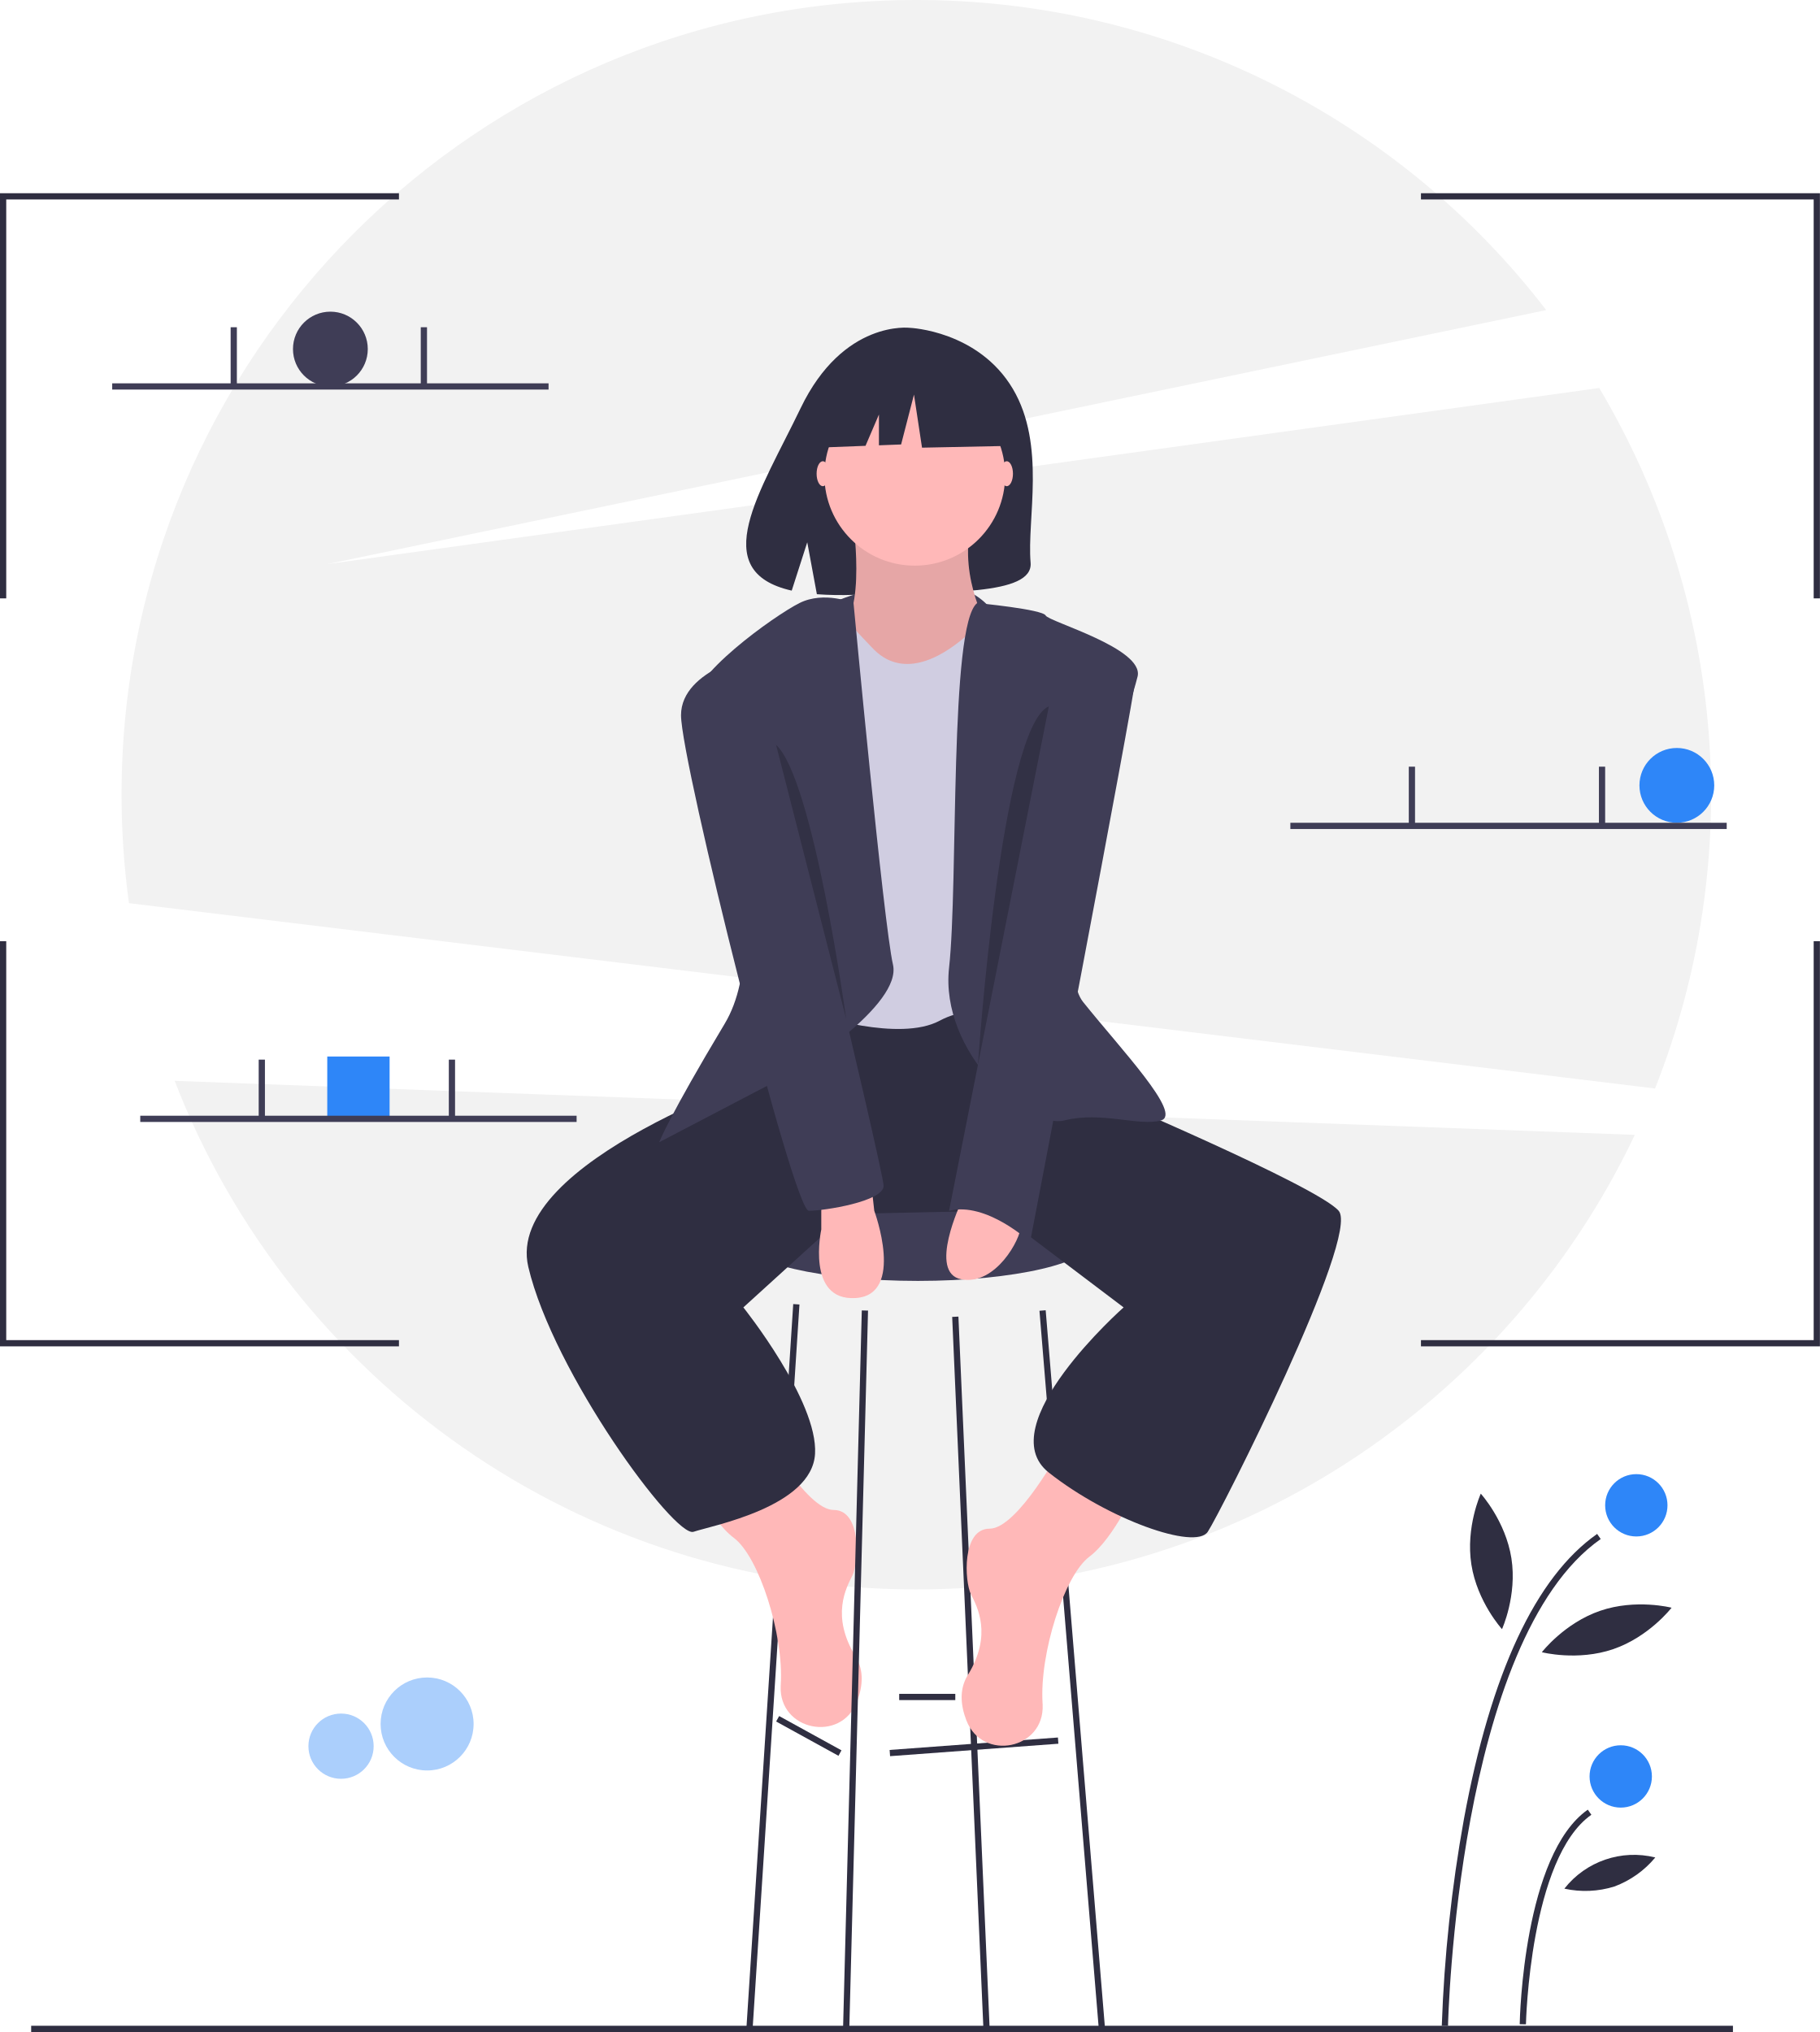
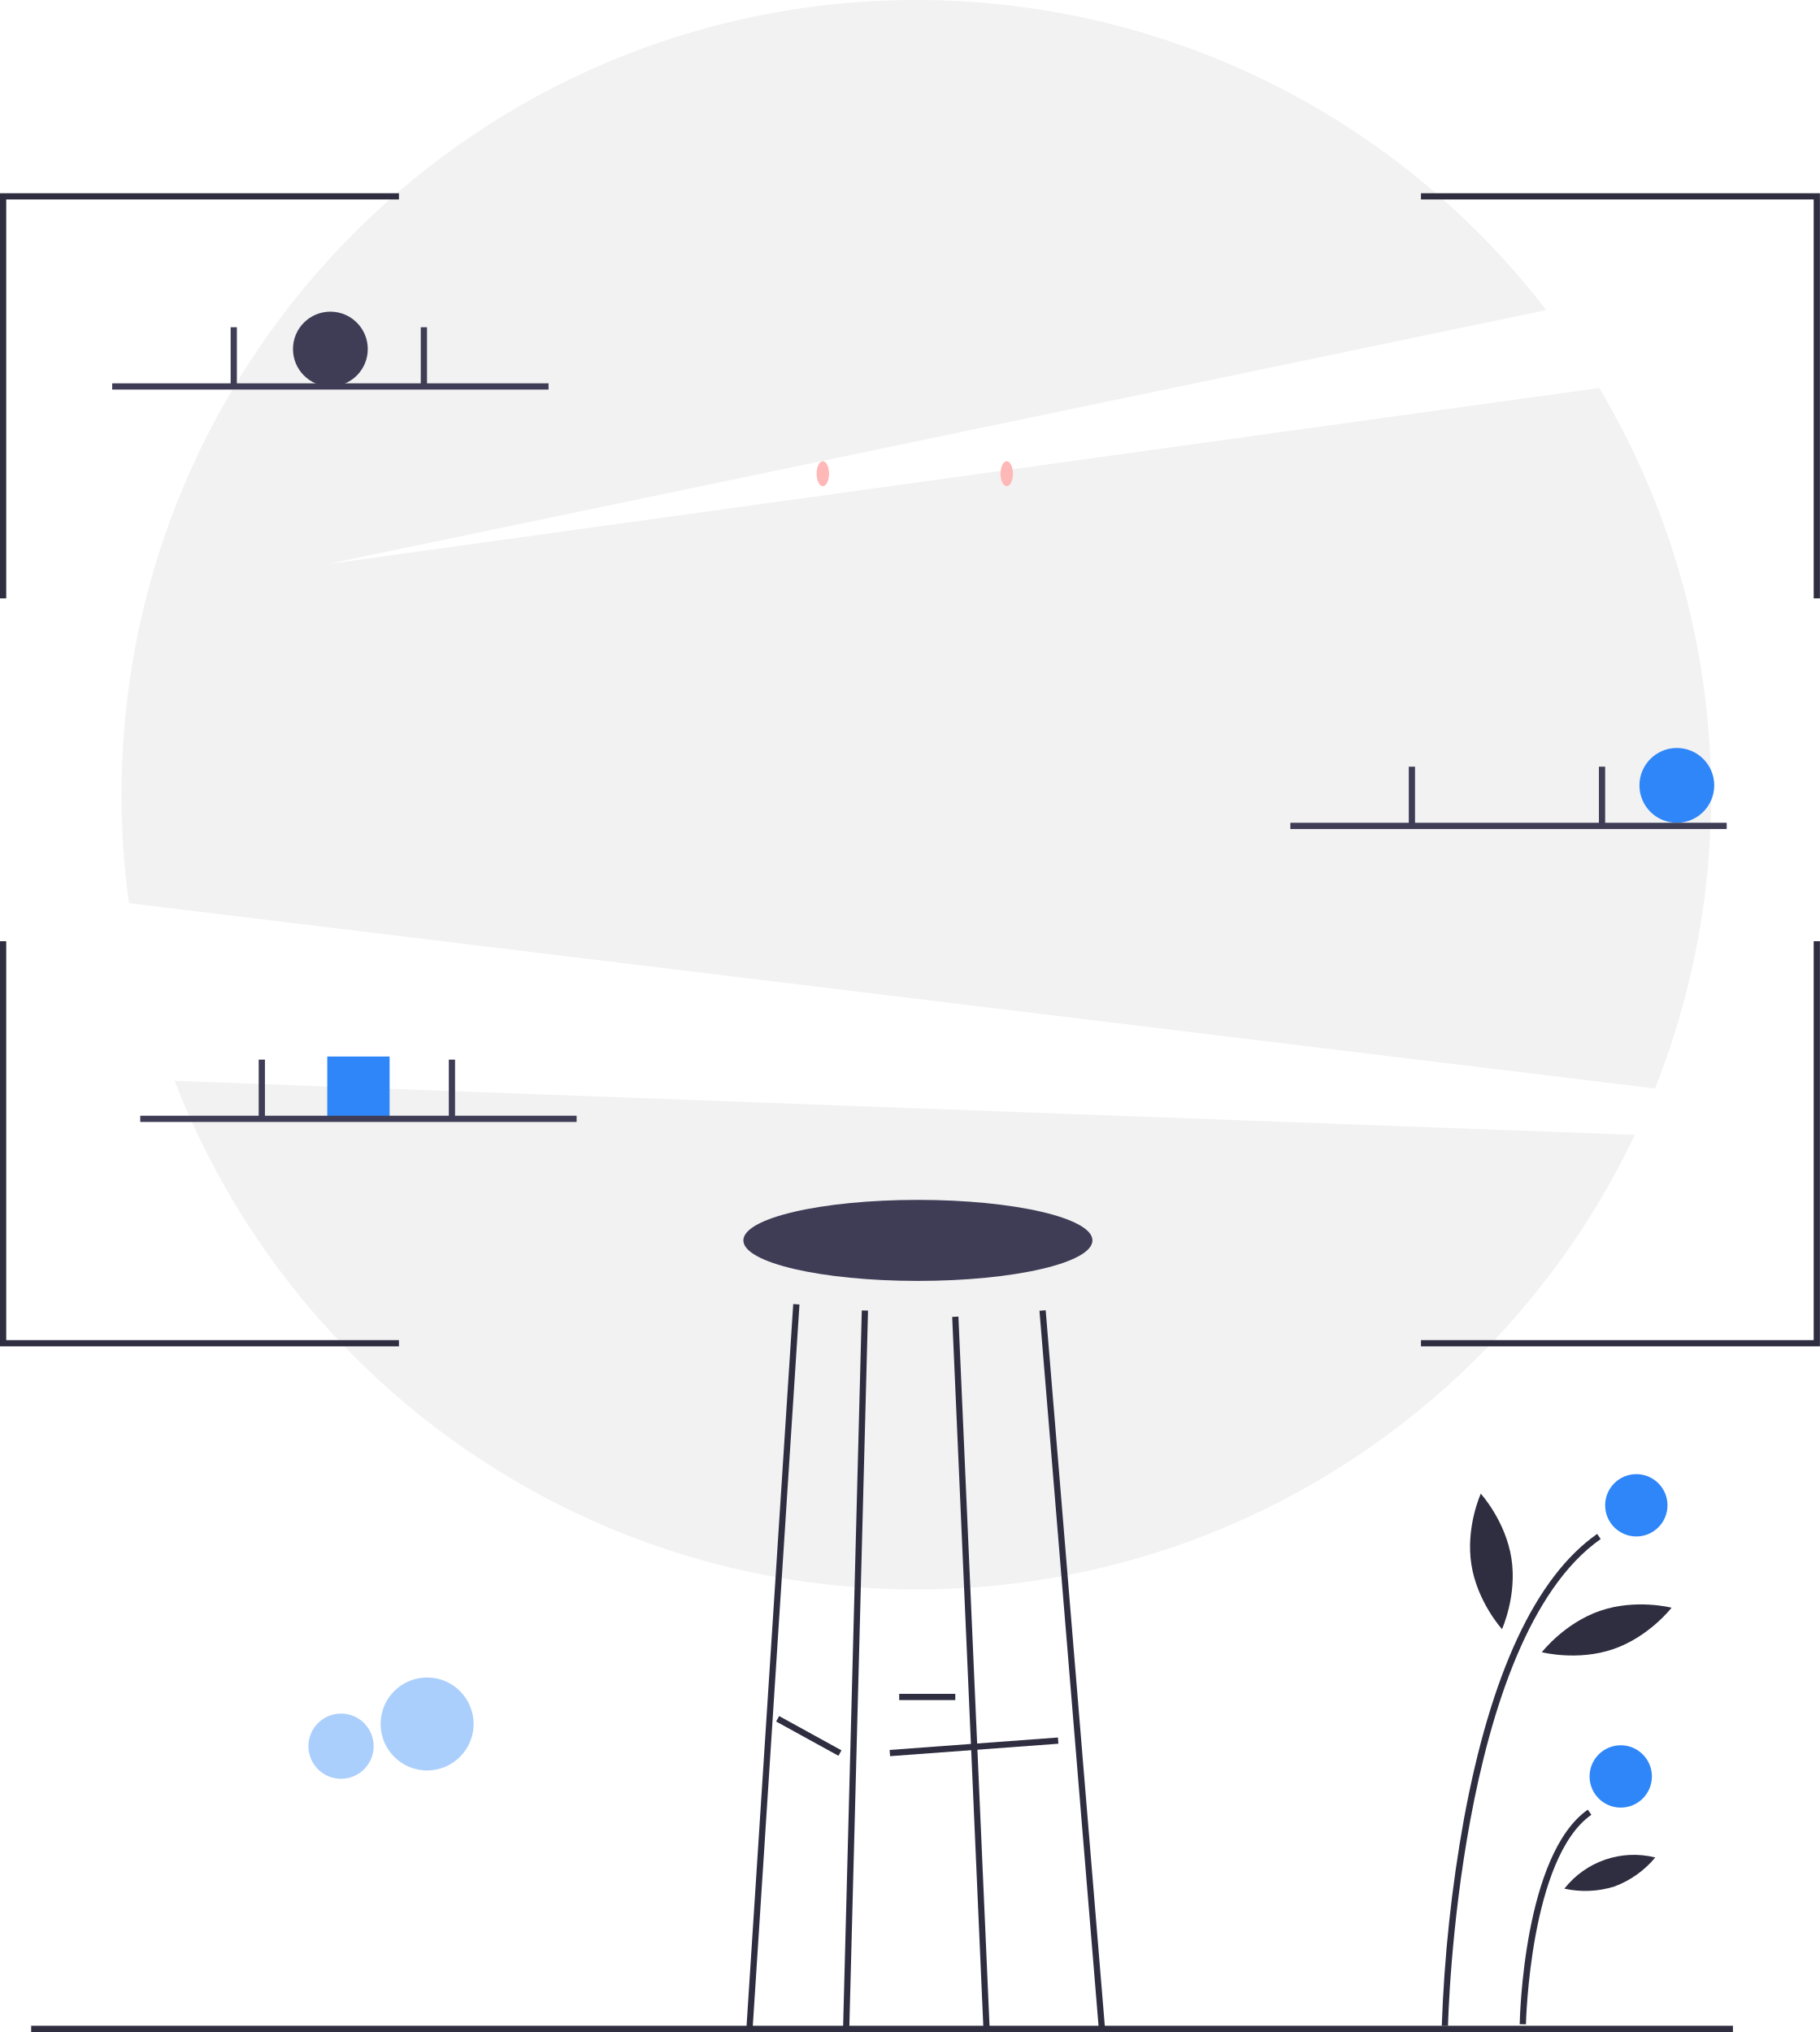
- <svg xmlns="http://www.w3.org/2000/svg" id="fb414a8b-d0ff-4841-818a-532ec941ba8d" data-name="Layer 1" width="583.904" height="652" viewBox="0 0 583.904 652">
-   <circle cx="137.032" cy="553.164" r="14.92" fill="#2e86f8" opacity="0.4" />
-   <circle cx="109.419" cy="560.29" r="10.466" fill="#2e86f8" opacity="0.4" />
-   <path d="M839.05,473.261A255.44,255.44,0,0,0,821.148,248.494L413.048,305l391.09-81.506A254.562,254.562,0,0,0,602.048,124c-140.833,0-255,114.167-255,255a257.189,257.189,0,0,0,2.373,34.797Z" transform="translate(-308.0478 -124)" fill="#f2f2f2" />
-   <path d="M364.092,470.81C400.95,566.274,493.584,634,602.048,634c101.778,0,189.617-59.634,230.515-145.861Z" transform="translate(-308.0478 -124)" fill="#f2f2f2" />
-   <circle cx="106" cy="112" r="12" fill="#3f3d56" />
-   <circle cx="538" cy="252" r="12" fill="#2e86f8" />
-   <rect x="105" y="339" width="20" height="20" fill="#2e86f8" />
-   <path d="M576.048,317s33-14.379,48.5.81S583.048,328,576.048,317Z" transform="translate(-308.0478 -124)" fill="#3f3d56" />
-   <path d="M633.03,248.805c-11.09-18.738-33.03-19.612-33.03-19.612s-21.38-2.734-35.095,25.805c-12.783,26.601-30.426,52.284-2.84,58.511L567.048,298l3.086,16.663a107.934,107.934,0,0,0,11.803.202c29.542-.954,57.677.279,56.771-10.322C637.503,290.451,643.701,266.835,633.03,248.805Z" transform="translate(-308.0478 -124)" fill="#2f2e41" />
-   <ellipse cx="294.5" cy="398" rx="56" ry="13" fill="#3f3d56" />
-   <rect x="593.474" y="683.5" width="54.148" height="2" transform="translate(-356.8371 -76.37339) rotate(-4.22916)" fill="#2f2e41" />
-   <rect x="566.548" y="669.587" width="2" height="22.825" transform="translate(-610.715 726.1078) rotate(-61.18921)" fill="#2f2e41" />
-   <rect x="288.5" y="543.5" width="18" height="2" fill="#2f2e41" />
-   <polygon points="241.498 650.568 239.502 650.432 254.502 418.432 256.498 418.568 241.498 650.568" fill="#2f2e41" />
-   <polygon points="315.501 650.549 305.501 422.549 307.499 422.451 317.499 650.451 315.501 650.549" fill="#2f2e41" />
-   <rect x="651.048" y="544.108" width="2" height="230.783" transform="translate(-360.1285 -68.08069) rotate(-4.72229)" fill="#2f2e41" />
-   <path d="M648.548,588.5s-14,26-23,26-8,17-6,21,7,13-1,26c-2.794,4.541-2.295,9.692-.461,14.473,5.138,13.395,25.124,9.337,24.486-4.996q-.011-.237-.026-.477c-1-16,7-41,15-47s15-22,15-22Z" transform="translate(-308.0478 -124)" fill="#ffb8b8" />
-   <path d="M552.548,582.5s14,26,23,26,8,17,6,21-7,13,1,26c2.794,4.541,2.295,9.692.461,14.473-5.138,13.395-25.124,9.337-24.486-4.996q.011-.237.026-.477c1-16-7-41-15-47s-15-22-15-22Z" transform="translate(-308.0478 -124)" fill="#ffb8b8" />
-   <path d="M563.548,454.5l-6,13s-88,29-80,63,47,87,53,85,38-8,39-25-23-47-23-47l33-30,48.02-1,40.98,31s-43,38-24,53,47,25,51,19,49-95,42-103-78-38-78-38l-19-27-74-4Z" transform="translate(-308.0478 -124)" fill="#2f2e41" />
-   <path d="M581.548,289.5s5,33-5,37,20,21,20,21h17l11-23s-10-18-4-35S581.548,289.5,581.548,289.5Z" transform="translate(-308.0478 -124)" fill="#ffb8b8" />
-   <path d="M581.548,289.5s5,33-5,37,20,21,20,21h17l11-23s-10-18-4-35S581.548,289.5,581.548,289.5Z" transform="translate(-308.0478 -124)" opacity="0.1" />
-   <path d="M574.548,317.5s11,12,13,14,11,13,30-3,21,3,21,3v120s-16-7-29,0-40-2-40-2l-5-124Z" transform="translate(-308.0478 -124)" fill="#d0cde1" />
-   <path d="M581.893,317.5s-9.345-4-17.345,0-36,24-34,33,28,72,10,102-21,38-21,38l44-23s34-21,31-34S581.893,317.5,581.893,317.5Z" transform="translate(-308.0478 -124)" fill="#3f3d56" />
-   <path d="M621.56,317.5s20.988,2,21.988,4,31.5,10.5,29.5,19.5-29.5,89.5-17.5,104.5,32,36,25,38-19-3-31,0-40-22-37-49S612.571,324.5,621.56,317.5Z" transform="translate(-308.0478 -124)" fill="#3f3d56" />
-   <path d="M571.548,508.5v10s-5,23,11,22,6-28,6-28l-1-9Z" transform="translate(-308.0478 -124)" fill="#ffb8b8" />
-   <path d="M616.548,509.5s-11,23,0,25,19-13,19-17S616.548,509.5,616.548,509.5Z" transform="translate(-308.0478 -124)" fill="#ffb8b8" />
-   <polygon points="272.5 650.524 270.5 650.476 276.5 420.476 278.5 420.524 272.5 650.524" fill="#2f2e41" />
-   <ellipse cx="323" cy="152" rx="2" ry="4" fill="#ffb8b8" />
-   <ellipse cx="264" cy="152" rx="2" ry="4" fill="#ffb8b8" />
-   <path d="M648.548,330.5s25,0,24,10-34,182-34,182-14-13-26-10Z" transform="translate(-308.0478 -124)" fill="#3f3d56" />
-   <path d="M551.548,333.5s-25,5-25,20,36,159,41,159,24-3,24-8S551.548,333.5,551.548,333.5Z" transform="translate(-308.0478 -124)" fill="#3f3d56" />
-   <path d="M557.048,363l22.5,87.991S569.048,374,557.048,363Z" transform="translate(-308.0478 -124)" opacity="0.2" />
-   <path d="M644.565,350.636,621.809,465.68S629.082,357.272,644.565,350.636Z" transform="translate(-308.0478 -124)" opacity="0.2" />
-   <circle cx="293.5" cy="152.5" r="29" fill="#ffb8b8" />
-   <polygon points="320.079 122.998 298.403 111.644 268.47 116.289 262.277 143.642 277.693 143.049 282 133 282 142.884 289.114 142.61 293.242 126.611 295.823 143.642 321.112 143.126 320.079 122.998" fill="#2f2e41" />
-   <rect x="10" y="650" width="546" height="2" fill="#2f2e41" />
-   <path d="M772.631,774.02l-2-.039a463.835,463.835,0,0,1,7.1-66.287c8.648-46.881,23.029-77.67,42.743-91.512l1.148,1.637C775.57,650.152,772.654,772.784,772.631,774.02Z" transform="translate(-308.0478 -124)" fill="#2f2e41" />
-   <path d="M797.631,773.541l-2-.039c.043-2.215,1.293-54.414,21.843-68.842l1.148,1.637C798.901,720.143,797.641,773.009,797.631,773.541Z" transform="translate(-308.0478 -124)" fill="#2f2e41" />
-   <circle cx="525" cy="483" r="10" fill="#2e86f8" />
-   <circle cx="520" cy="570" r="10" fill="#2e86f8" />
-   <path d="M792.97,623.995c1.879,12.004-3.019,22.741-3.019,22.741s-7.945-8.726-9.825-20.73,3.019-22.741,3.019-22.741S791.09,611.991,792.97,623.995Z" transform="translate(-308.0478 -124)" fill="#2f2e41" />
-   <path d="M825.657,653.148c-11.493,3.942-22.919.99-22.919.99s7.208-9.344,18.701-13.286,22.919-.99,22.919-.99S837.15,649.206,825.657,653.148Z" transform="translate(-308.0478 -124)" fill="#2f2e41" />
-   <path d="M826.026,729.309a31.134,31.134,0,0,1-16.064.694,28.374,28.374,0,0,1,29.172-10.006A31.134,31.134,0,0,1,826.026,729.309Z" transform="translate(-308.0478 -124)" fill="#2f2e41" />
-   <polygon points="2 192 0 192 0 62 128 62 128 64 2 64 2 192" fill="#2f2e41" />
-   <polygon points="583.904 192 581.904 192 581.904 64 455.904 64 455.904 62 583.904 62 583.904 192" fill="#2f2e41" />
-   <polygon points="2 302 0 302 0 432 128 432 128 430 2 430 2 302" fill="#2f2e41" />
-   <polygon points="583.904 302 581.904 302 581.904 430 455.904 430 455.904 432 583.904 432 583.904 302" fill="#2f2e41" />
-   <rect x="36" y="123" width="140" height="2" fill="#3f3d56" />
-   <rect x="74" y="105" width="2" height="18.5" fill="#3f3d56" />
-   <rect x="135" y="105" width="2" height="18.5" fill="#3f3d56" />
-   <rect x="414" y="264" width="140" height="2" fill="#3f3d56" />
-   <rect x="452" y="246" width="2" height="18.5" fill="#3f3d56" />
-   <rect x="513" y="246" width="2" height="18.5" fill="#3f3d56" />
-   <rect x="45" y="358" width="140" height="2" fill="#3f3d56" />
-   <rect x="83" y="340" width="2" height="18.5" fill="#3f3d56" />
-   <rect x="144" y="340" width="2" height="18.5" fill="#3f3d56" />
+ <svg xmlns="http://www.w3.org/2000/svg" id="fb414a8b-d0ff-4841-818a-532ec941ba8d" data-name="Layer 1" width="583.904" height="652" viewBox="0 0 583.904 652" version="1.1">
+   <defs id="defs119" />
+   <circle cx="137.032" cy="553.164" r="14.92" fill="#2e86f8" opacity="0.4" id="circle4" />
+   <circle cx="109.419" cy="560.29" r="10.466" fill="#2e86f8" opacity="0.4" id="circle6" />
+   <path d="M839.05,473.261A255.44,255.44,0,0,0,821.148,248.494L413.048,305l391.09-81.506A254.562,254.562,0,0,0,602.048,124c-140.833,0-255,114.167-255,255a257.189,257.189,0,0,0,2.373,34.797Z" transform="translate(-308.0478 -124)" fill="#f2f2f2" id="path8" />
+   <path d="M364.092,470.81C400.95,566.274,493.584,634,602.048,634c101.778,0,189.617-59.634,230.515-145.861Z" transform="translate(-308.0478 -124)" fill="#f2f2f2" id="path10" />
+   <circle cx="106" cy="112" r="12" fill="#3f3d56" id="circle12" />
+   <circle cx="538" cy="252" r="12" fill="#2e86f8" id="circle14" />
+   <rect x="105" y="339" width="20" height="20" fill="#2e86f8" id="rect16" />
+   <ellipse cx="294.5" cy="398" rx="56" ry="13" fill="#3f3d56" id="ellipse22" />
+   <rect x="593.474" y="683.5" width="54.148" height="2" transform="translate(-356.8371 -76.37339) rotate(-4.22916)" fill="#2f2e41" id="rect24" />
+   <rect x="566.548" y="669.587" width="2" height="22.825" transform="translate(-610.715 726.1078) rotate(-61.18921)" fill="#2f2e41" id="rect26" />
+   <rect x="288.5" y="543.5" width="18" height="2" fill="#2f2e41" id="rect28" />
+   <polygon points="241.498 650.568 239.502 650.432 254.502 418.432 256.498 418.568 241.498 650.568" fill="#2f2e41" id="polygon30" />
+   <polygon points="315.501 650.549 305.501 422.549 307.499 422.451 317.499 650.451 315.501 650.549" fill="#2f2e41" id="polygon32" />
+   <rect x="651.048" y="544.108" width="2" height="230.783" transform="translate(-360.1285 -68.08069) rotate(-4.72229)" fill="#2f2e41" id="rect34" />
+   <polygon points="272.5 650.524 270.5 650.476 276.5 420.476 278.5 420.524 272.5 650.524" fill="#2f2e41" id="polygon56" />
+   <ellipse cx="323" cy="152" rx="2" ry="4" fill="#ffb8b8" id="ellipse58" />
+   <ellipse cx="264" cy="152" rx="2" ry="4" fill="#ffb8b8" id="ellipse60" />
+   <rect x="10" y="650" width="546" height="2" fill="#2f2e41" id="rect74" />
+   <path d="M772.631,774.02l-2-.039a463.835,463.835,0,0,1,7.1-66.287c8.648-46.881,23.029-77.67,42.743-91.512l1.148,1.637C775.57,650.152,772.654,772.784,772.631,774.02Z" transform="translate(-308.0478 -124)" fill="#2f2e41" id="path76" />
+   <path d="M797.631,773.541l-2-.039c.043-2.215,1.293-54.414,21.843-68.842l1.148,1.637C798.901,720.143,797.641,773.009,797.631,773.541Z" transform="translate(-308.0478 -124)" fill="#2f2e41" id="path78" />
+   <circle cx="525" cy="483" r="10" fill="#2e86f8" id="circle80" />
+   <circle cx="520" cy="570" r="10" fill="#2e86f8" id="circle82" />
+   <path d="M792.97,623.995c1.879,12.004-3.019,22.741-3.019,22.741s-7.945-8.726-9.825-20.73,3.019-22.741,3.019-22.741S791.09,611.991,792.97,623.995Z" transform="translate(-308.0478 -124)" fill="#2f2e41" id="path84" />
+   <path d="M825.657,653.148c-11.493,3.942-22.919.99-22.919.99s7.208-9.344,18.701-13.286,22.919-.99,22.919-.99S837.15,649.206,825.657,653.148Z" transform="translate(-308.0478 -124)" fill="#2f2e41" id="path86" />
+   <path d="M826.026,729.309a31.134,31.134,0,0,1-16.064.694,28.374,28.374,0,0,1,29.172-10.006A31.134,31.134,0,0,1,826.026,729.309Z" transform="translate(-308.0478 -124)" fill="#2f2e41" id="path88" />
+   <polygon points="2 192 0 192 0 62 128 62 128 64 2 64 2 192" fill="#2f2e41" id="polygon90" />
+   <polygon points="583.904 192 581.904 192 581.904 64 455.904 64 455.904 62 583.904 62 583.904 192" fill="#2f2e41" id="polygon92" />
+   <polygon points="2 302 0 302 0 432 128 432 128 430 2 430 2 302" fill="#2f2e41" id="polygon94" />
+   <polygon points="583.904 302 581.904 302 581.904 430 455.904 430 455.904 432 583.904 432 583.904 302" fill="#2f2e41" id="polygon96" />
+   <rect x="36" y="123" width="140" height="2" fill="#3f3d56" id="rect98" />
+   <rect x="74" y="105" width="2" height="18.5" fill="#3f3d56" id="rect100" />
+   <rect x="135" y="105" width="2" height="18.5" fill="#3f3d56" id="rect102" />
+   <rect x="414" y="264" width="140" height="2" fill="#3f3d56" id="rect104" />
+   <rect x="452" y="246" width="2" height="18.5" fill="#3f3d56" id="rect106" />
+   <rect x="513" y="246" width="2" height="18.5" fill="#3f3d56" id="rect108" />
+   <rect x="45" y="358" width="140" height="2" fill="#3f3d56" id="rect110" />
+   <rect x="83" y="340" width="2" height="18.5" fill="#3f3d56" id="rect112" />
+   <rect x="144" y="340" width="2" height="18.5" fill="#3f3d56" id="rect114" />
</svg>
